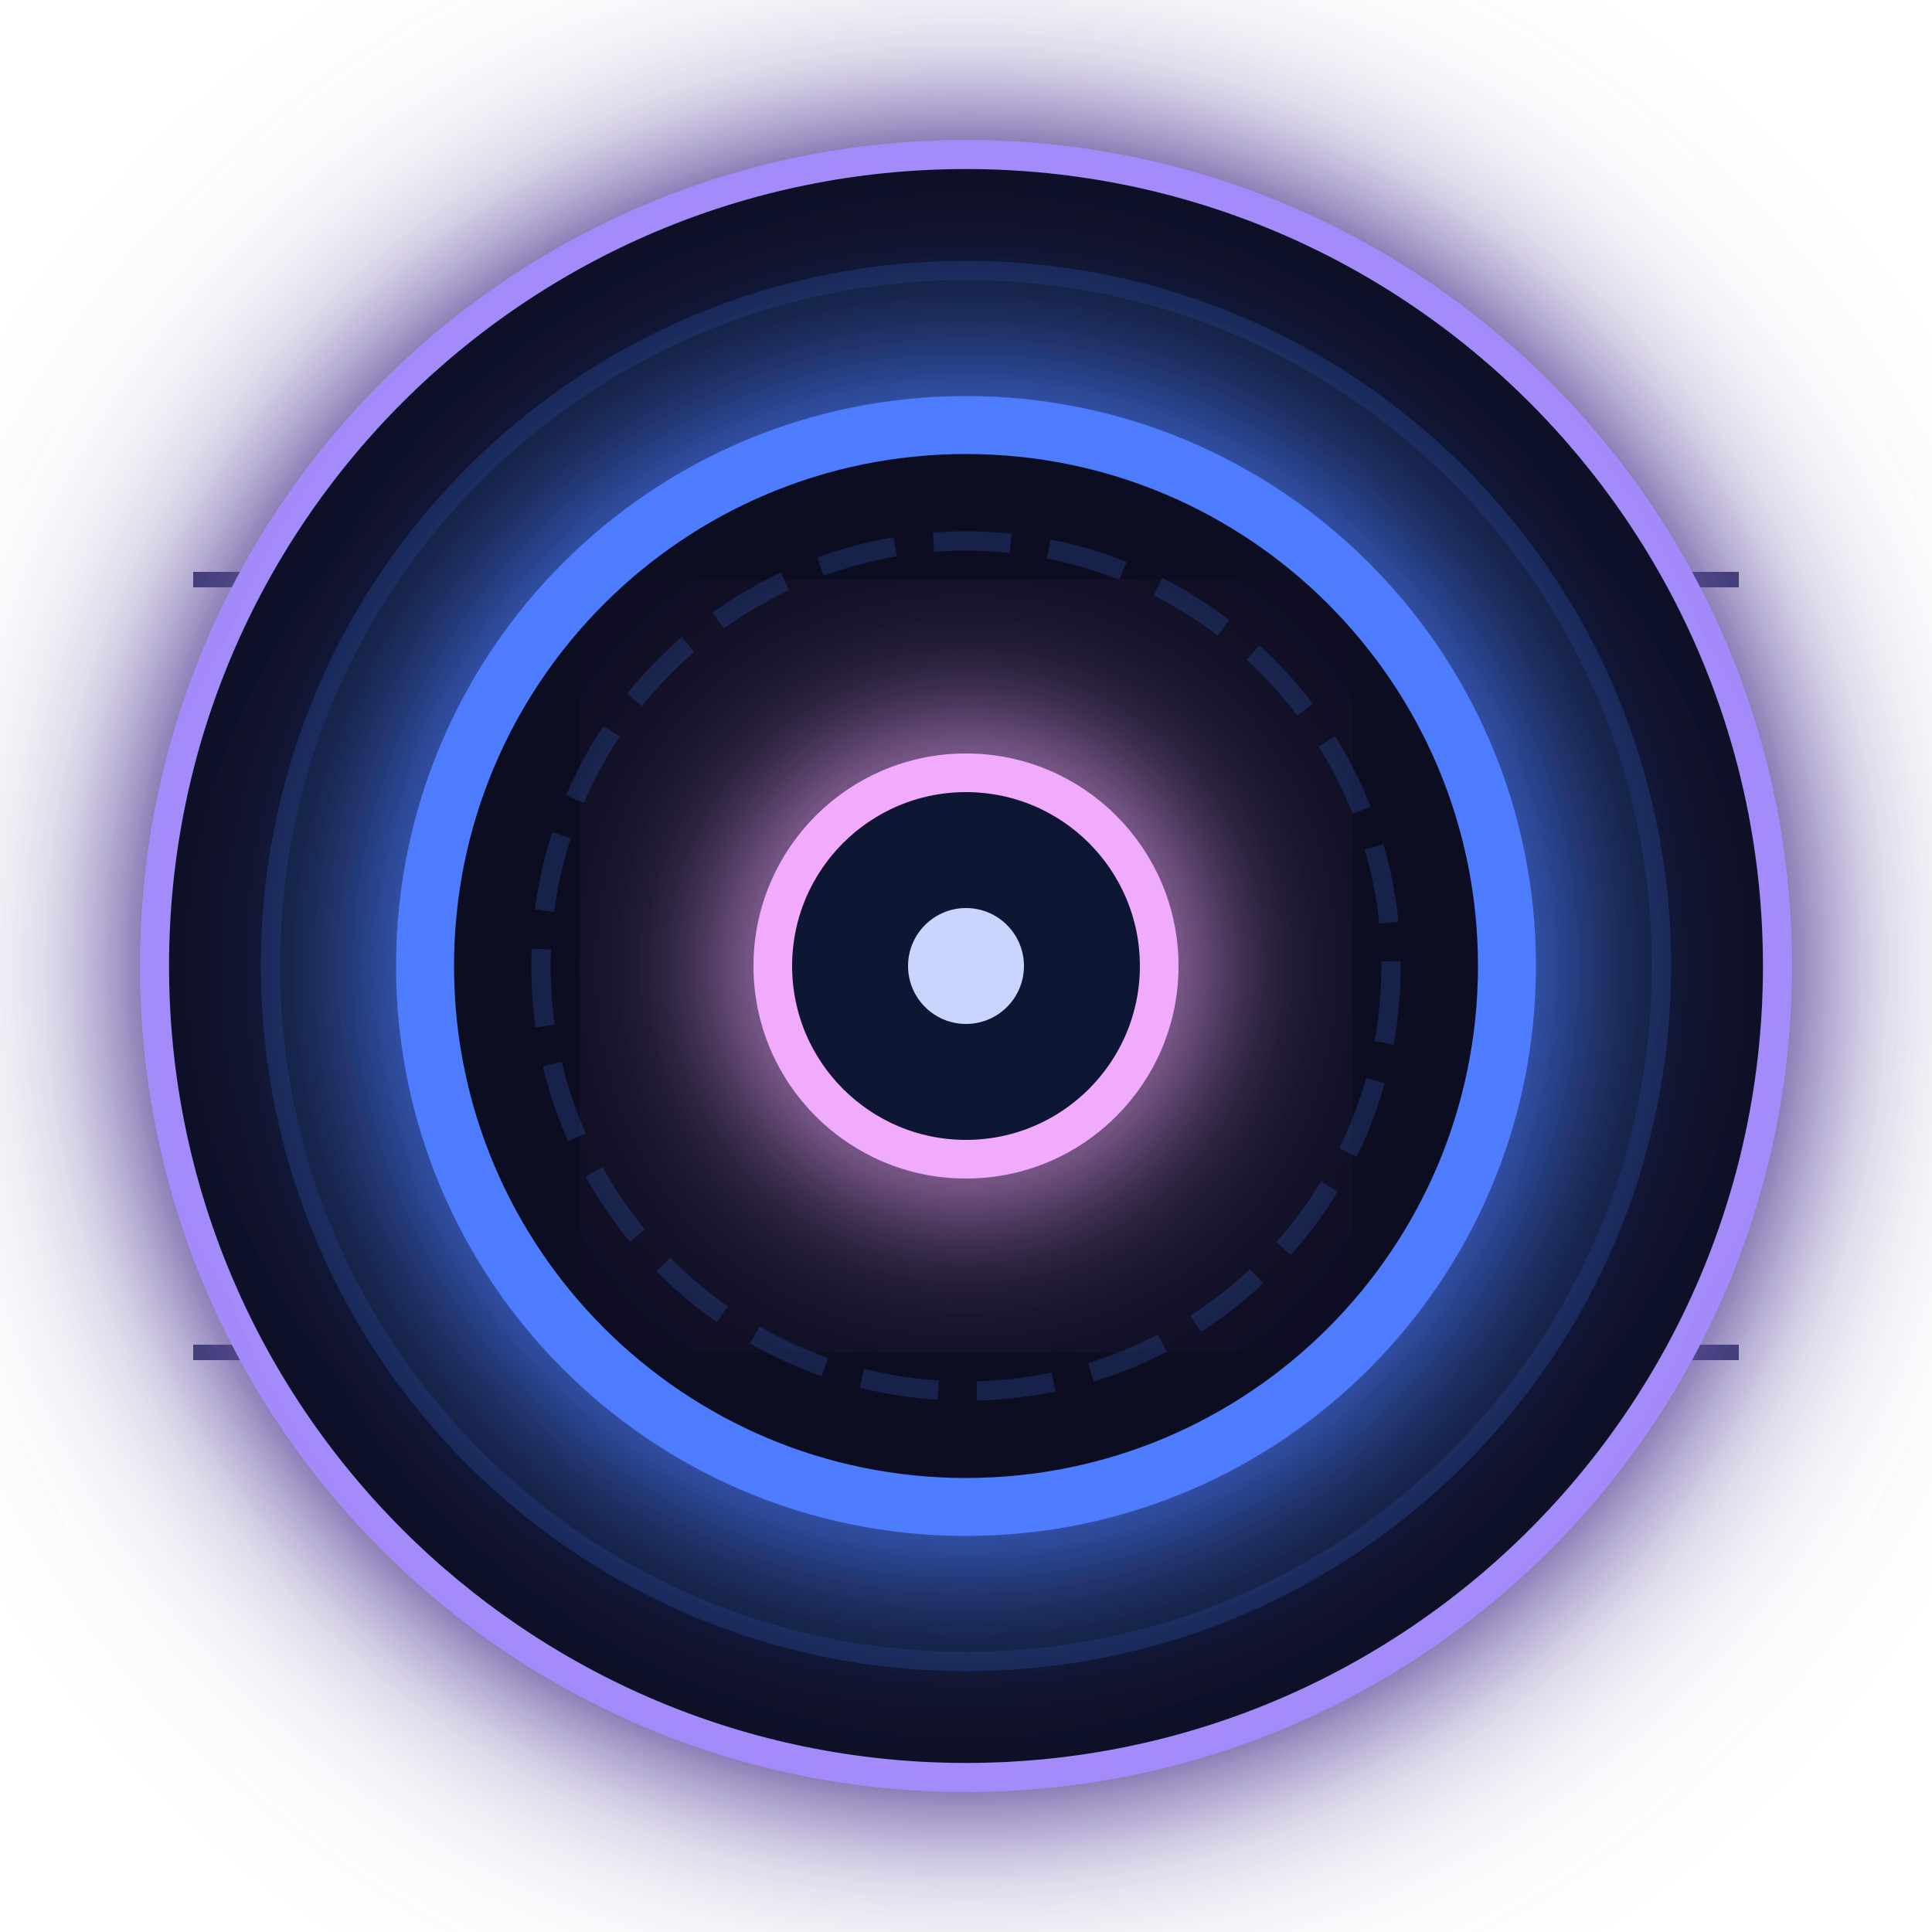
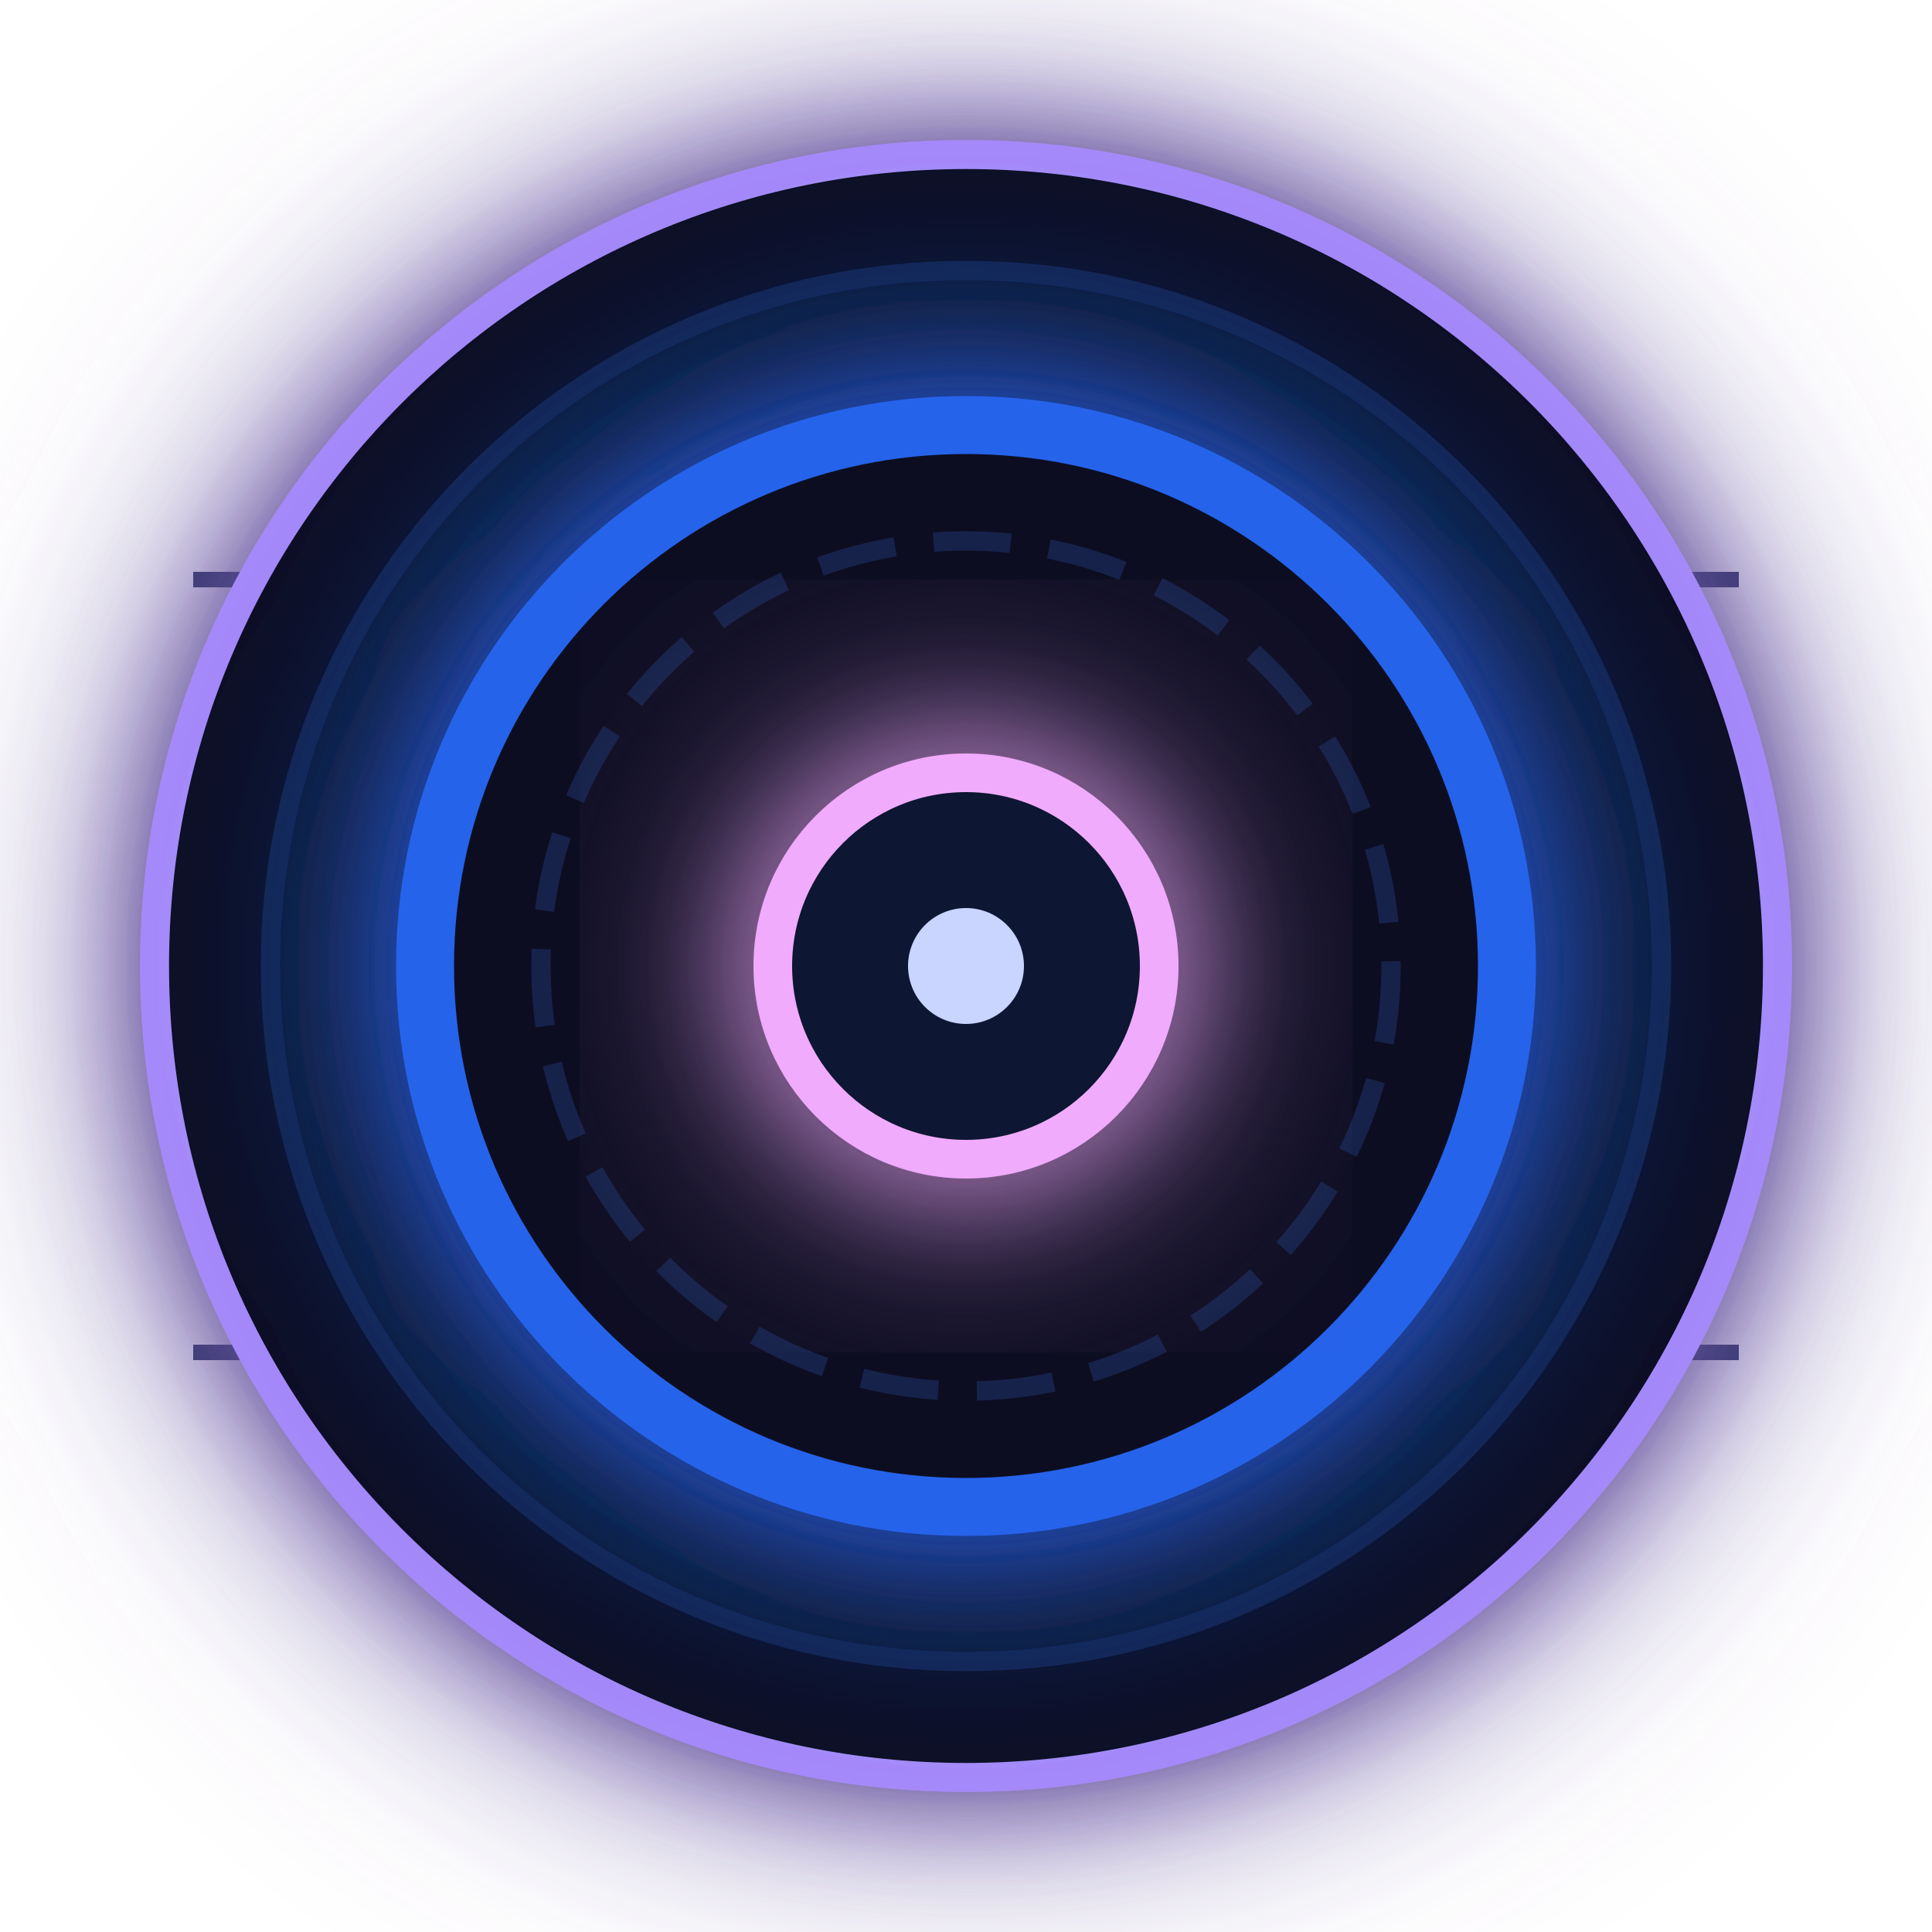
<svg xmlns="http://www.w3.org/2000/svg" viewBox="0 0 100 100" width="100%" height="100%">
  <defs>
    <filter id="neonGlow" x="-50%" y="-50%" width="200%" height="200%">
      <feGaussianBlur stdDeviation="3" result="blur1" />
      <feGaussianBlur stdDeviation="6" result="blur2" />
      <feMerge>
        <feMergeNode in="blur2" />
        <feMergeNode in="blur1" />
        <feMergeNode in="SourceGraphic" />
      </feMerge>
    </filter>
  </defs>
  <g transform="translate(50, 50)">
    <path d="M -40,-20 L 40,-20 M -40,20 L 40,20" fill="none" stroke="#16224A" stroke-width="0.8" />
    <circle cx="0" cy="0" r="42" fill="#0B1020" stroke="#A78BFA" stroke-width="1.5" filter="url(#neonGlow)" />
    <circle cx="0" cy="0" r="36" fill="#0F1730" stroke="#16224A" stroke-width="1" />
-     <circle cx="0" cy="0" r="28" fill="#0B1020" stroke="#4D7CFE" stroke-width="3" filter="url(#neonGlow)" />
+     <circle id="tint-mid" cx="0" cy="0" r="28" fill="#0B1020" stroke="#2563EB" stroke-width="3" filter="url(#neonGlow)" />
    <circle cx="0" cy="0" r="22" fill="none" stroke="#16224A" stroke-width="1" stroke-dasharray="4,2" />
    <circle cx="0" cy="0" r="10" fill="#0F1730" stroke="#F0ABFC" stroke-width="2" filter="url(#neonGlow)" />
    <circle cx="0" cy="0" r="3" fill="#C9D4FF" />
  </g>
</svg>
